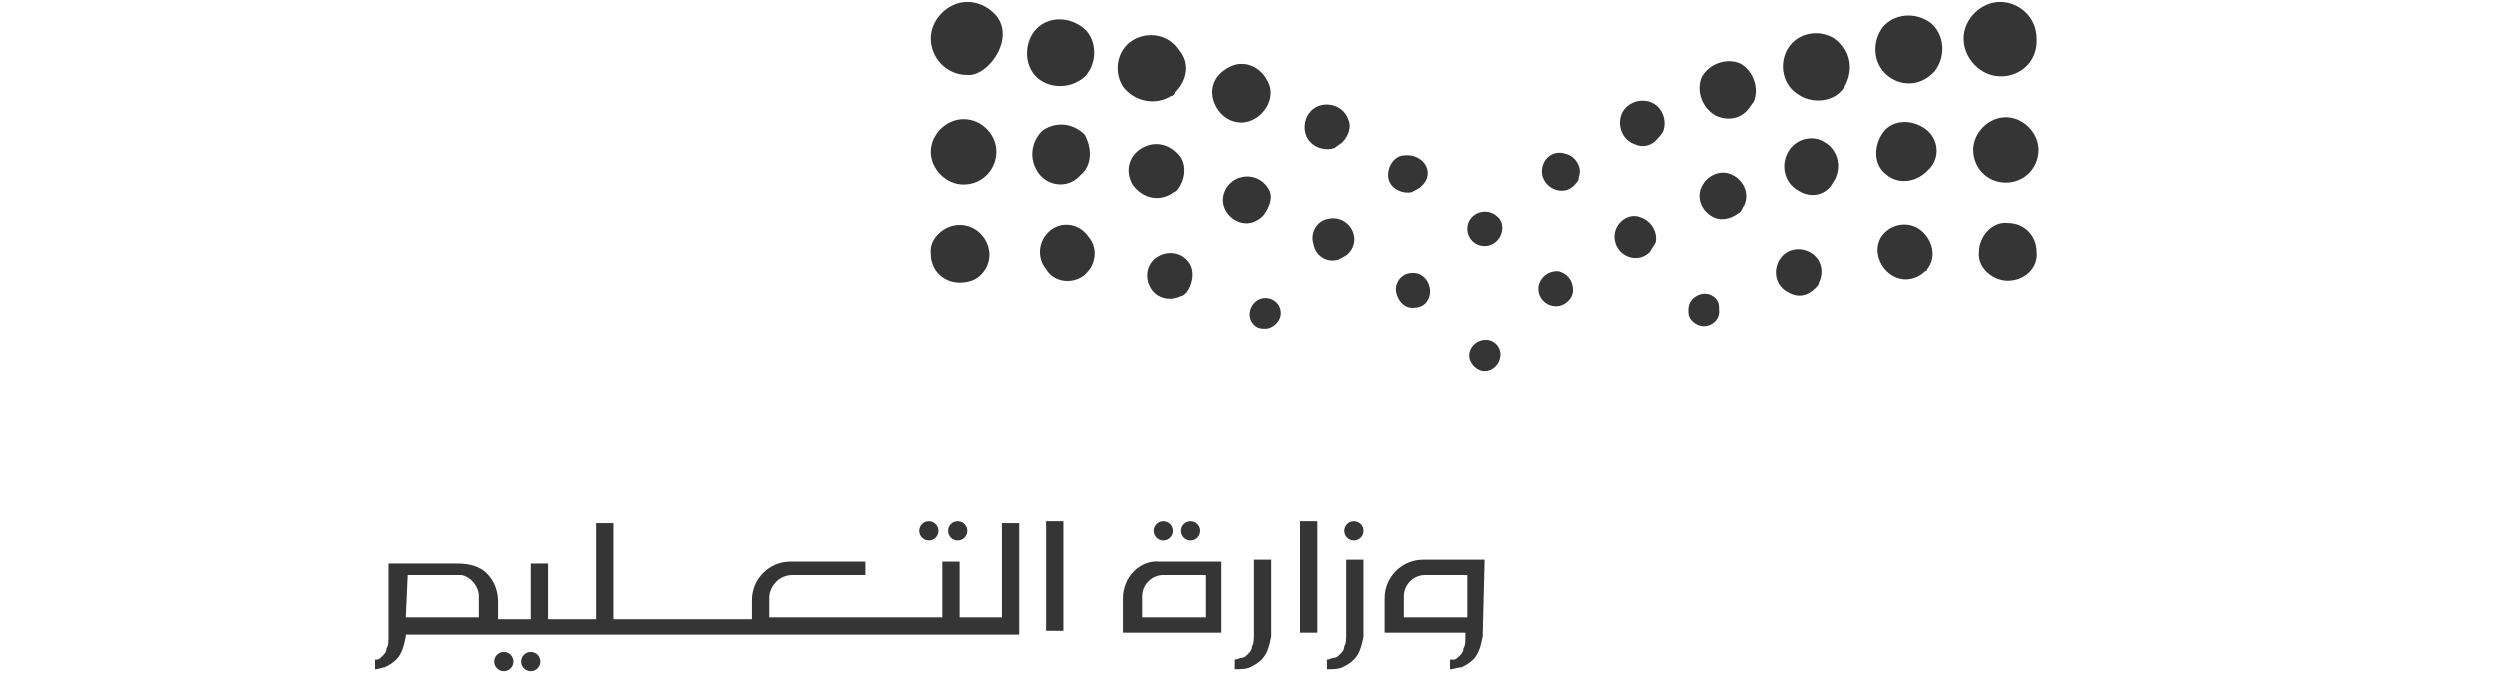
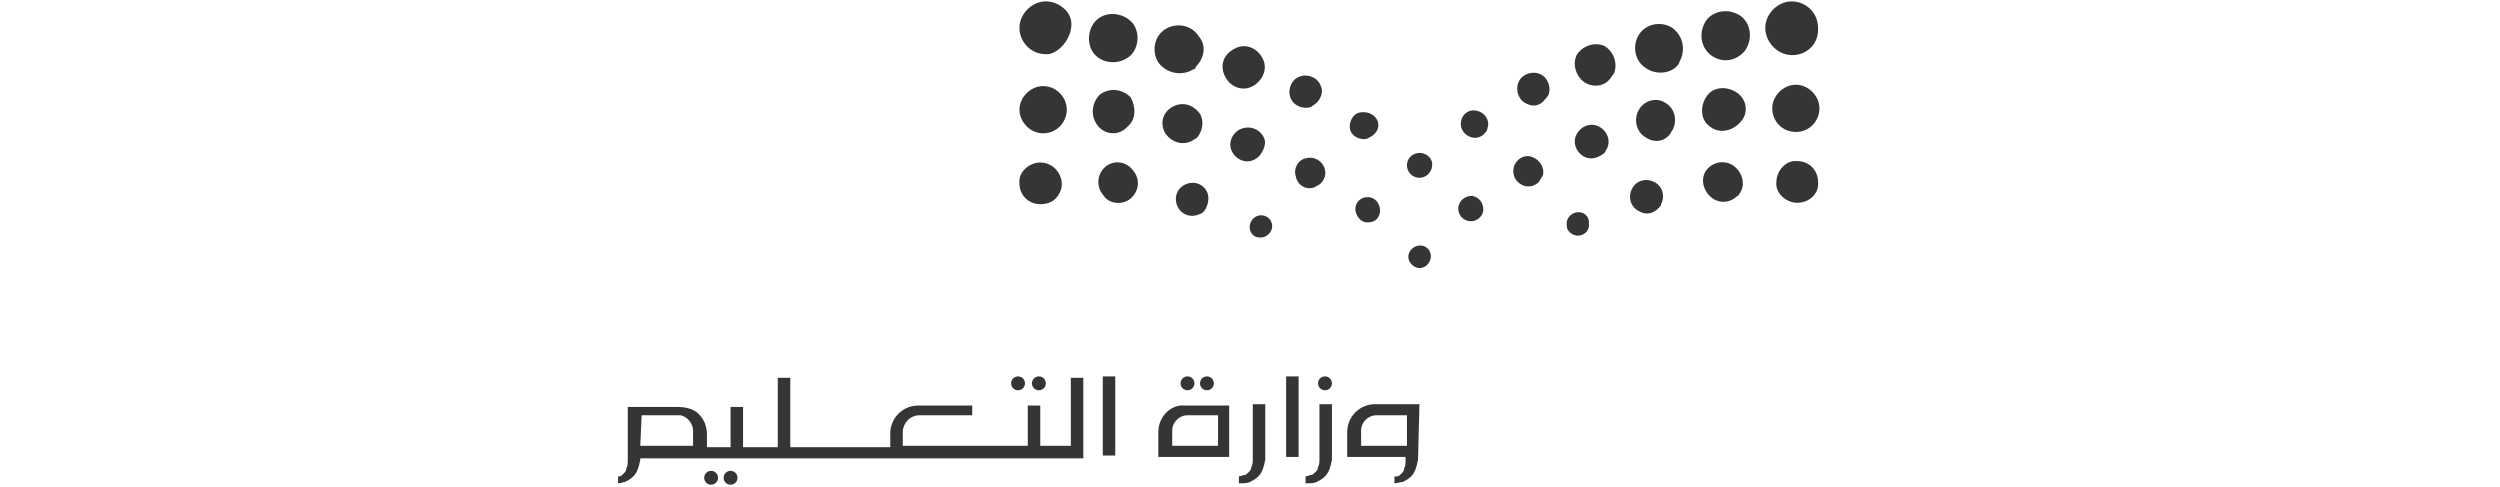
- <svg xmlns="http://www.w3.org/2000/svg" width="130" height="35" viewBox="0 0 130 35">
+ <svg xmlns="http://www.w3.org/2000/svg" width="180" height="35" viewBox="0 0 130 35">
  <style>.st0{fill:#353535}</style>
  <path d="M104.4 14.6c-.8 0-1.6-.7-1.5-1.5 0-.8.7-1.6 1.5-1.5.9 0 1.5.7 1.5 1.5.1.8-.6 1.5-1.5 1.5zM93 15.2c-.6-.3-.8-1-.5-1.6.3-.6 1-.8 1.6-.5.6.3.8 1 .5 1.6 0 .1-.1.2-.2.3-.4.4-.9.5-1.4.2zM98.2 14.2c-.6-.5-.8-1.4-.3-2 .5-.6 1.4-.7 2-.2.6.5.8 1.4.3 2 0 .1-.1.1-.1.1-.5.5-1.3.6-1.9.1zM88 16.7c-.2-.2-.2-.4-.2-.6 0-.7.9-1.1 1.4-.6.2.2.2.4.2.6.1.7-.8 1.2-1.4.6zM51 14.3c1-1 .2-2.6-1.1-2.6-.8 0-1.6.7-1.5 1.5 0 .9.7 1.5 1.5 1.5.4 0 .8-.1 1.1-.4zM61.7 15.2c-.1.1-.2.2-.3.2-.6.3-1.3.1-1.6-.5-.3-.6-.1-1.3.5-1.6.6-.3 1.3-.1 1.6.5.2.4.1 1-.2 1.4zM56.5 14.2l-.1.1c-.6.5-1.6.4-2-.3-.5-.6-.4-1.5.2-2 .6-.5 1.5-.4 2 .3.5.6.4 1.4-.1 1.9zM89.1 11.3c-.6-.3-.9-1-.6-1.6.3-.6 1-.9 1.6-.6.6.3.9 1 .6 1.6-.1.1-.1.3-.3.4-.4.3-.9.4-1.3.2zM102.7 3.4c-.4-.4-.6-.9-.6-1.4 0-1 .9-1.9 1.9-1.9 1 0 1.9.8 1.9 1.9.1 1.8-2 2.6-3.2 1.4zM80.2 8.7c.1-.5.6-.9 1.2-.7.5.1.9.7.7 1.2 0 .2-.1.3-.3.5-.7.6-1.8-.1-1.6-1zM85 7.5c-.6-.2-.9-.9-.7-1.5.2-.6.9-.9 1.5-.7.6.2.9.9.7 1.5-.1.2-.2.3-.3.4-.3.4-.8.5-1.2.3zM89.2 6c-.7-.4-1-1.3-.7-2 .4-.7 1.3-1 2-.7.7.4 1 1.3.7 2-.1.1-.2.3-.3.4-.4.5-1.1.6-1.7.3zM93.5 4.9c-.8-.5-1-1.6-.5-2.4.5-.8 1.6-1 2.4-.5.8.6 1 1.6.5 2.5 0 .1-.1.2-.2.3-.5.5-1.5.6-2.2.1zM98.1 3.9c-.7-.6-.8-1.7-.2-2.5.6-.7 1.7-.8 2.5-.2.7.6.8 1.7.2 2.5l-.1.1c-.7.7-1.7.7-2.4.1zM104.3 9.5c-1 0-1.7-.8-1.7-1.7 0-.9.8-1.7 1.7-1.7.9 0 1.7.8 1.7 1.7 0 .9-.7 1.7-1.7 1.7zM80 14.9c.1-.5.5-.8 1-.8.5.1.8.5.8 1 0 .2-.1.4-.2.5-.6.7-1.7.2-1.6-.7zM84 12c.2-.6.8-.9 1.3-.7.6.2.9.8.8 1.3-.1.2-.2.3-.3.5-.8.8-2.1 0-1.8-1.1zM93.5 9.9c-.7-.4-.9-1.3-.5-2s1.3-.9 1.9-.5c.7.4.9 1.3.5 2-.1.1-.1.2-.2.3-.4.5-1.1.6-1.7.2zM98.1 9.1c-.7-.5-.7-1.5-.2-2.2.5-.7 1.5-.7 2.2-.2.7.5.8 1.5.2 2.1l-.1.1c-.6.6-1.5.7-2.1.2zM51.7.7c-.4-.4-.9-.6-1.4-.6-1 0-1.9.9-1.9 1.9 0 1 .8 1.9 1.9 1.9 1.1.1 2.6-2 1.4-3.2zM73.9 9.7c-.1.1-.3.2-.5.3-.5.1-1.1-.2-1.2-.7-.1-.5.2-1.1.7-1.2 1.1-.2 1.8.9 1 1.6zM69.8 7.4c-.1.1-.3.2-.4.3-.6.2-1.3-.1-1.5-.7-.2-.6.1-1.3.7-1.5.6-.2 1.3.1 1.5.7.2.4 0 .9-.3 1.2zM65.6 5.9c-.1.1-.2.2-.4.3-.7.4-1.6.1-2-.7-.4-.8-.1-1.6.7-2 .7-.4 1.6-.1 2 .7.3.5.2 1.2-.3 1.7zM61.1 4.8c0 .1-.1.2-.2.2-.8.5-1.9.3-2.5-.5-.5-.8-.3-1.9.5-2.4s1.9-.3 2.4.5c.6.7.4 1.6-.2 2.2zM56.4 4s-.1.1 0 0c-.8.7-2 .6-2.6-.1-.6-.7-.5-1.9.2-2.5.7-.6 1.8-.5 2.5.2.6.7.5 1.8-.1 2.4zM51.3 6.7c-.3-.3-.7-.5-1.2-.5-.9 0-1.7.8-1.7 1.7 0 .9.8 1.7 1.7 1.7 1.5 0 2.3-1.8 1.2-2.9zM74.1 15.8c-.1.1-.3.2-.5.2-.5.1-.9-.3-1-.8-.1-.5.3-1 .8-1 .8-.1 1.3 1 .7 1.6zM70.1 13.2c-.1.1-.3.2-.5.3-.6.2-1.2-.2-1.3-.8-.2-.6.2-1.2.7-1.3 1.1-.3 1.9 1 1.1 1.8zM65.7 11.2c-.1.1-.2.2-.4.3-.6.3-1.3 0-1.6-.6-.3-.6 0-1.3.6-1.6.7-.3 1.4 0 1.7.6.2.4 0 .9-.3 1.3zM61.2 9.9c-.1.1-.2.1-.3.2-.7.4-1.5.2-2-.5-.4-.7-.2-1.5.5-1.9.7-.4 1.5-.2 2 .5.3.5.2 1.2-.2 1.7zM56.2 9.1l-.1.1c-.6.6-1.6.5-2.1-.2s-.4-1.6.2-2.2c.7-.5 1.6-.4 2.2.2.4.7.4 1.6-.2 2.1zM66.6 16.3c0-.5-.4-.8-.8-.8-.7 0-1.1.9-.6 1.4.2.2.4.2.6.2.4 0 .8-.4.8-.8zM77.2 12.8c-.5 0-.9-.4-.9-.9 0-.8 1-1.2 1.6-.6.5.5.1 1.5-.7 1.5zM77.2 19.3c-.4 0-.8-.4-.8-.8 0-.7.9-1.1 1.4-.6.5.5.1 1.4-.6 1.4z" class="st0" />
  <circle class="st0" cx="60.5" cy="27.6" r=".5" />
  <path class="st0" d="M70 29.1V33c0 .2 0 .5-.1.6 0 .2-.1.3-.2.4-.1.1-.2.2-.3.2-.1 0-.3.1-.4.1v.5c.3 0 .6 0 .8-.1.2-.1.4-.2.6-.4.3-.3.4-.7.5-1.2v-4H70zM67.6 27.1h.9v5.8h-.9v-5.8zM65.2 29.1V33c0 .2 0 .5-.1.6 0 .2-.1.3-.2.4-.1.1-.2.2-.3.2-.1 0-.3.1-.4.1v.5c.3 0 .6 0 .8-.1.2-.1.4-.2.6-.4.3-.3.4-.7.5-1.2v-4h-.9zM58.4 31.1v1.8h5.1v-3.7h-3.2c-1-.1-1.9.8-1.9 1.9zm4.3-1.2v2.2h-3.3V31c0-.6.5-1.1 1.1-1.1h2.2z" />
  <circle class="st0" cx="48.3" cy="27.6" r=".5" />
  <circle class="st0" cx="26.2" cy="34.4" r=".5" />
  <circle class="st0" cx="27.6" cy="34.4" r=".5" />
  <circle class="st0" cx="49.8" cy="27.6" r=".5" />
  <circle class="st0" cx="61.9" cy="27.6" r=".5" />
  <circle class="st0" cx="70.4" cy="27.6" r=".5" />
  <path d="M52.1 32.1h-2.2v-2.9H49v2.9h-9v-1c0-.6.5-1.2 1.2-1.2H45v-.7h-3.9c-1.1 0-2 .9-2 2v1h-7.2v-5H31v5h-2.5v-2.9h-.9v2.9h-1.7v-.9c0-.6-.2-1.1-.6-1.5-.3-.3-.8-.5-1.5-.5h-3.6v3.8c0 .2 0 .5-.1.6 0 .2-.1.3-.2.4-.1.1-.2.2-.3.2h-.1v.5c.2 0 .4-.1.5-.1.2-.1.4-.2.6-.4.3-.3.4-.7.5-1.2V33H53v-5.8h-.9v4.9zm-30.9-2.2H24c.5.1.9.6.9 1.1v1.1h-3.8l.1-2.2zM77.2 29.1H74c-1.1 0-2 .9-2 2v1.8h4.2v.2c0 .2 0 .5-.1.6 0 .2-.1.3-.2.4-.1.1-.2.2-.3.2h-.2v.5c.2 0 .4-.1.6-.1.2-.1.4-.2.6-.4.3-.3.4-.7.5-1.2l.1-4zm-3.1.8h2.2v2.2H73V31c0-.6.5-1.1 1.1-1.1zM54.4 27.1v5.7h.9v-5.7h-.9z" class="st0" />
</svg>
